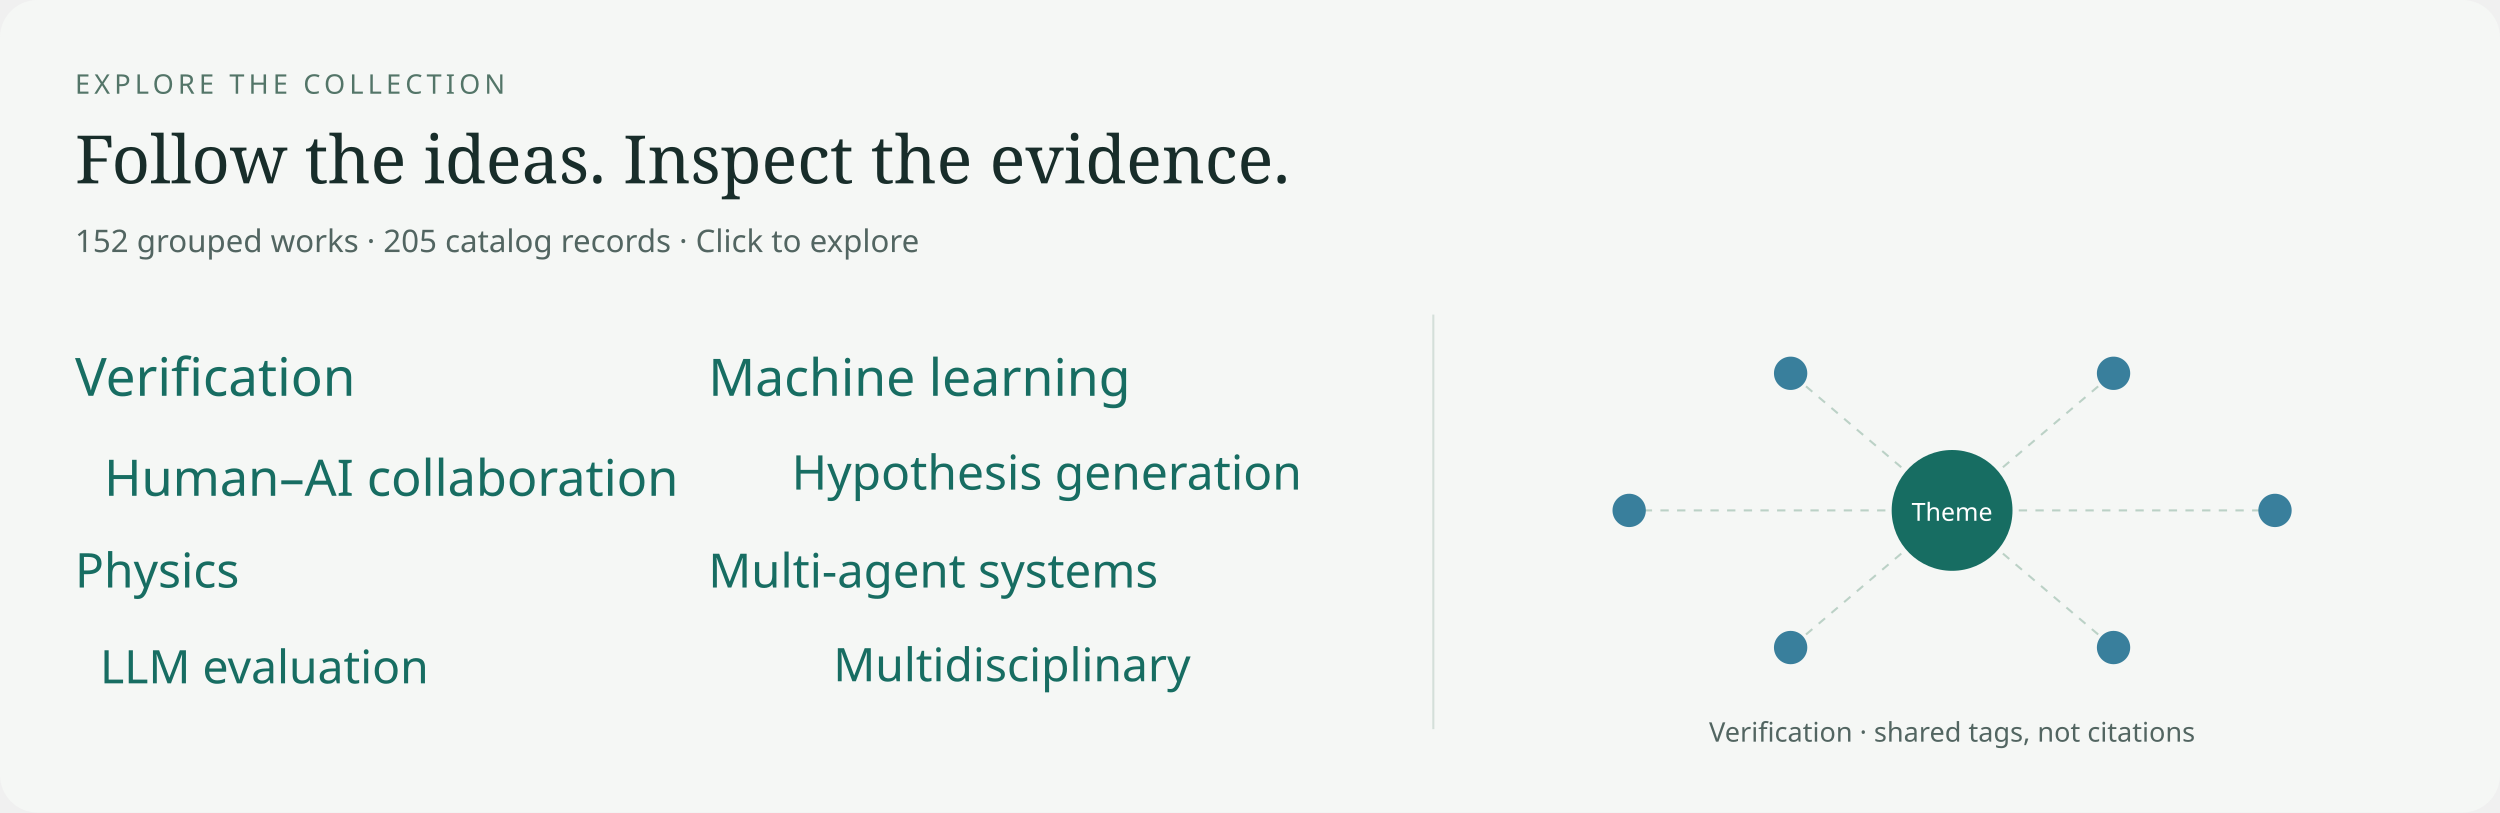
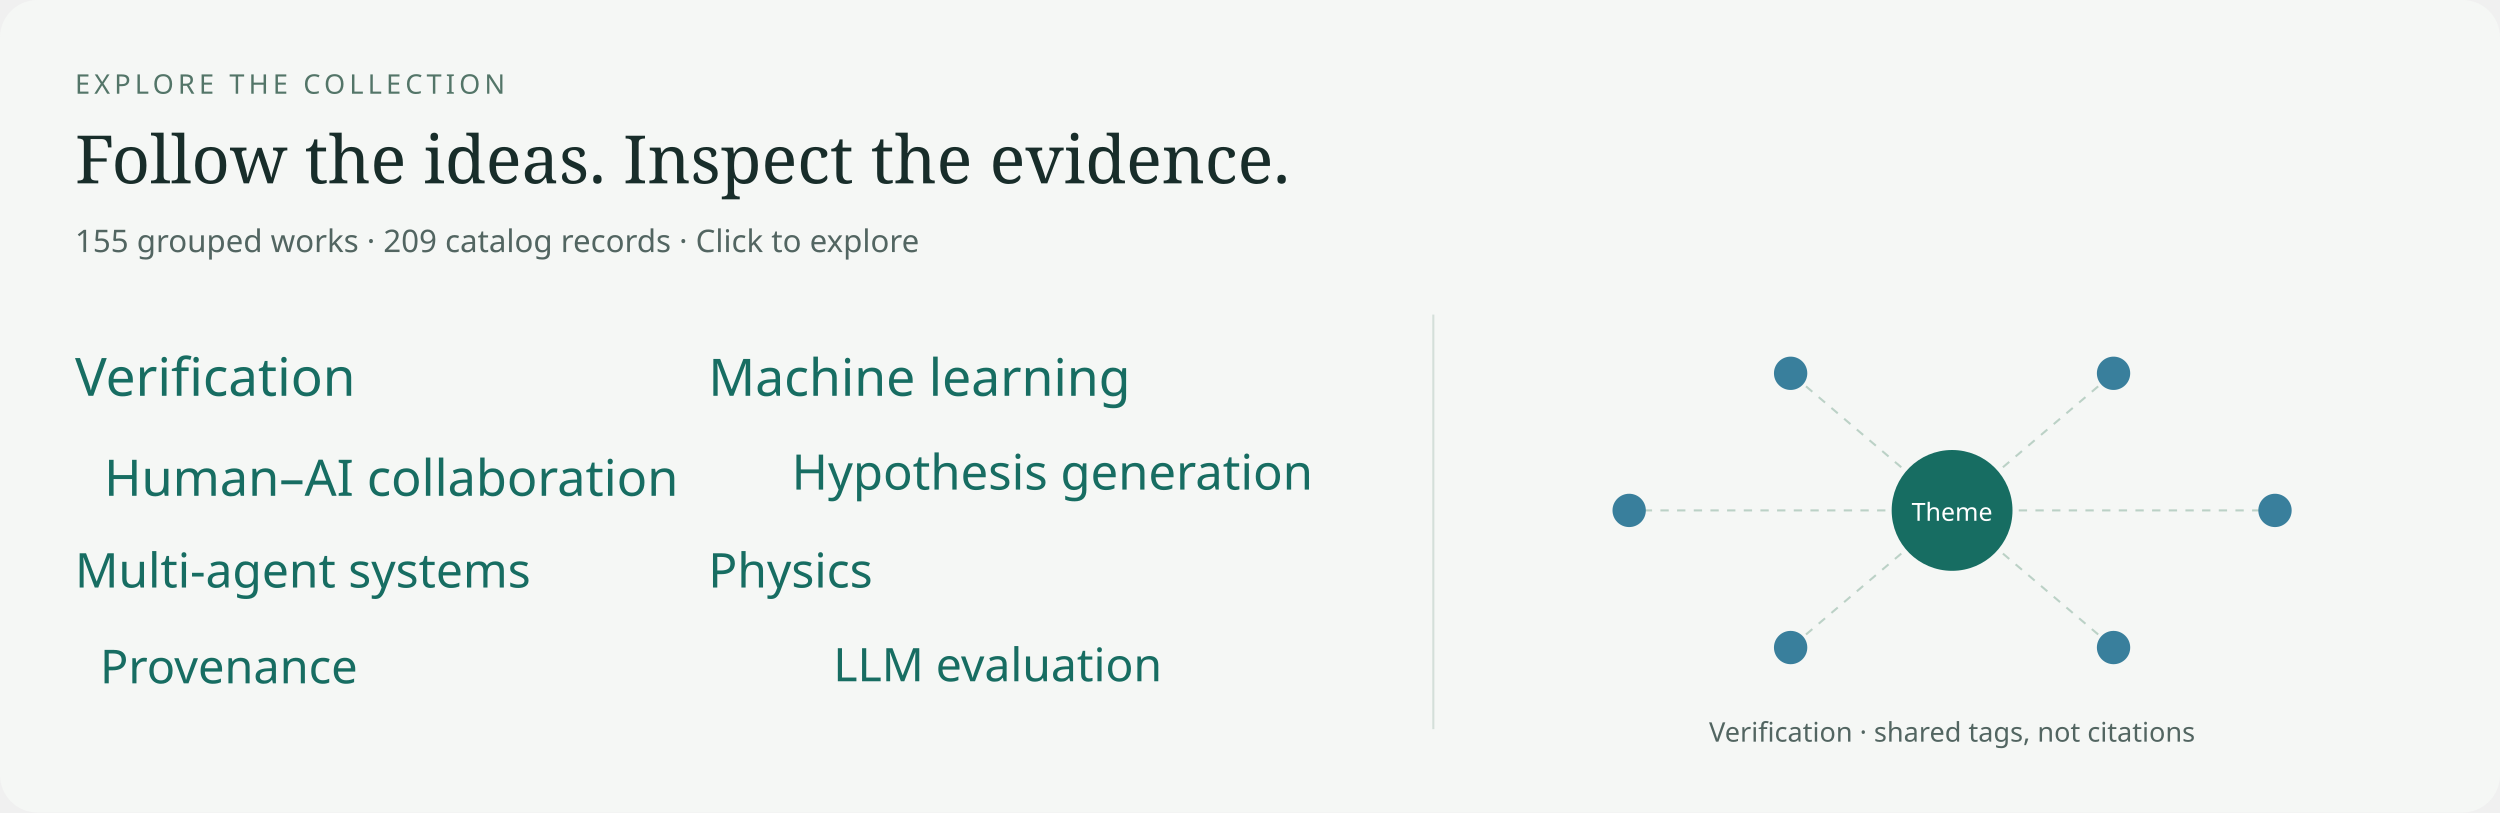
<svg xmlns="http://www.w3.org/2000/svg" width="1200" height="390" viewBox="0 0 1200 390" role="img" aria-labelledby="title desc">
  <rect width="1200" height="390" rx="18" fill="#f5f7f5" />
  <text x="36" y="45" font-family="system-ui,sans-serif" font-size="13" letter-spacing="2" fill="#537568">EXPLORE THE COLLECTION</text>
  <text x="36" y="88" font-family="Georgia,serif" font-size="32" fill="#182d2a">Follow the ideas. Inspect the evidence.</text>
-   <text x="36" y="121" font-family="system-ui,sans-serif" font-size="15" fill="#526561">152 grouped works · 205 catalog records · Click to explore</text>
+   <text x="36" y="121" font-family="system-ui,sans-serif" font-size="15" fill="#526561">155 grouped works · 209 catalog records · Click to explore</text>
  <line x1="688" y1="151" x2="688" y2="350" stroke="#d4dfd9" />
  <text x="36" y="190" font-family="system-ui,sans-serif" font-size="25.4" fill="#176d62">Verification</text>
  <text x="340" y="190" font-family="system-ui,sans-serif" font-size="24.8" fill="#176d62">Machine learning</text>
  <text x="50" y="238" font-family="system-ui,sans-serif" font-size="24.2" fill="#176d62">Human–AI collaboration</text>
-   <text x="380" y="235" font-family="system-ui,sans-serif" font-size="23.0" fill="#176d62">Hypothesis generation</text>
-   <text x="36" y="282" font-family="system-ui,sans-serif" font-size="23.0" fill="#176d62">Physics</text>
-   <text x="340" y="282" font-family="system-ui,sans-serif" font-size="22.7" fill="#176d62">Multi-agent systems</text>
-   <text x="48" y="328" font-family="system-ui,sans-serif" font-size="22.2" fill="#176d62">LLM evaluation</text>
-   <text x="400" y="327" font-family="system-ui,sans-serif" font-size="22.2" fill="#176d62">Multidisciplinary</text>
+   <text x="380" y="235" font-family="system-ui,sans-serif" font-size="23.5" fill="#176d62">Hypothesis generation</text>
+   <text x="36" y="282" font-family="system-ui,sans-serif" font-size="23.0" fill="#176d62">Multi-agent systems</text>
+   <text x="340" y="282" font-family="system-ui,sans-serif" font-size="23.0" fill="#176d62">Physics</text>
+   <text x="48" y="328" font-family="system-ui,sans-serif" font-size="22.5" fill="#176d62">Provenance</text>
+   <text x="400" y="327" font-family="system-ui,sans-serif" font-size="22.2" fill="#176d62">LLM evaluation</text>
  <line x1="937" y1="245" x2="1092.0" y2="245.0" stroke="#bbd1c6" stroke-dasharray="4 4" />
  <circle cx="1092.0" cy="245.0" r="8" fill="#397f9c" />
  <line x1="937" y1="245" x2="1014.5" y2="310.818" stroke="#bbd1c6" stroke-dasharray="4 4" />
  <circle cx="1014.5" cy="310.818" r="8" fill="#397f9c" />
  <line x1="937" y1="245" x2="859.5" y2="310.818" stroke="#bbd1c6" stroke-dasharray="4 4" />
  <circle cx="859.5" cy="310.818" r="8" fill="#397f9c" />
  <line x1="937" y1="245" x2="782.0" y2="245.0" stroke="#bbd1c6" stroke-dasharray="4 4" />
  <circle cx="782.0" cy="245.0" r="8" fill="#397f9c" />
  <line x1="937" y1="245" x2="859.5" y2="179.182" stroke="#bbd1c6" stroke-dasharray="4 4" />
  <circle cx="859.5" cy="179.182" r="8" fill="#397f9c" />
  <line x1="937" y1="245" x2="1014.5" y2="179.182" stroke="#bbd1c6" stroke-dasharray="4 4" />
  <circle cx="1014.5" cy="179.182" r="8" fill="#397f9c" />
  <circle cx="937" cy="245" r="29" fill="#176d62" />
  <text x="937" y="250" text-anchor="middle" font-family="system-ui,sans-serif" font-size="12" fill="white">Theme</text>
  <text x="937" y="356" text-anchor="middle" font-family="system-ui,sans-serif" font-size="13" fill="#526561">Verification · shared tags, not citations</text>
</svg>
